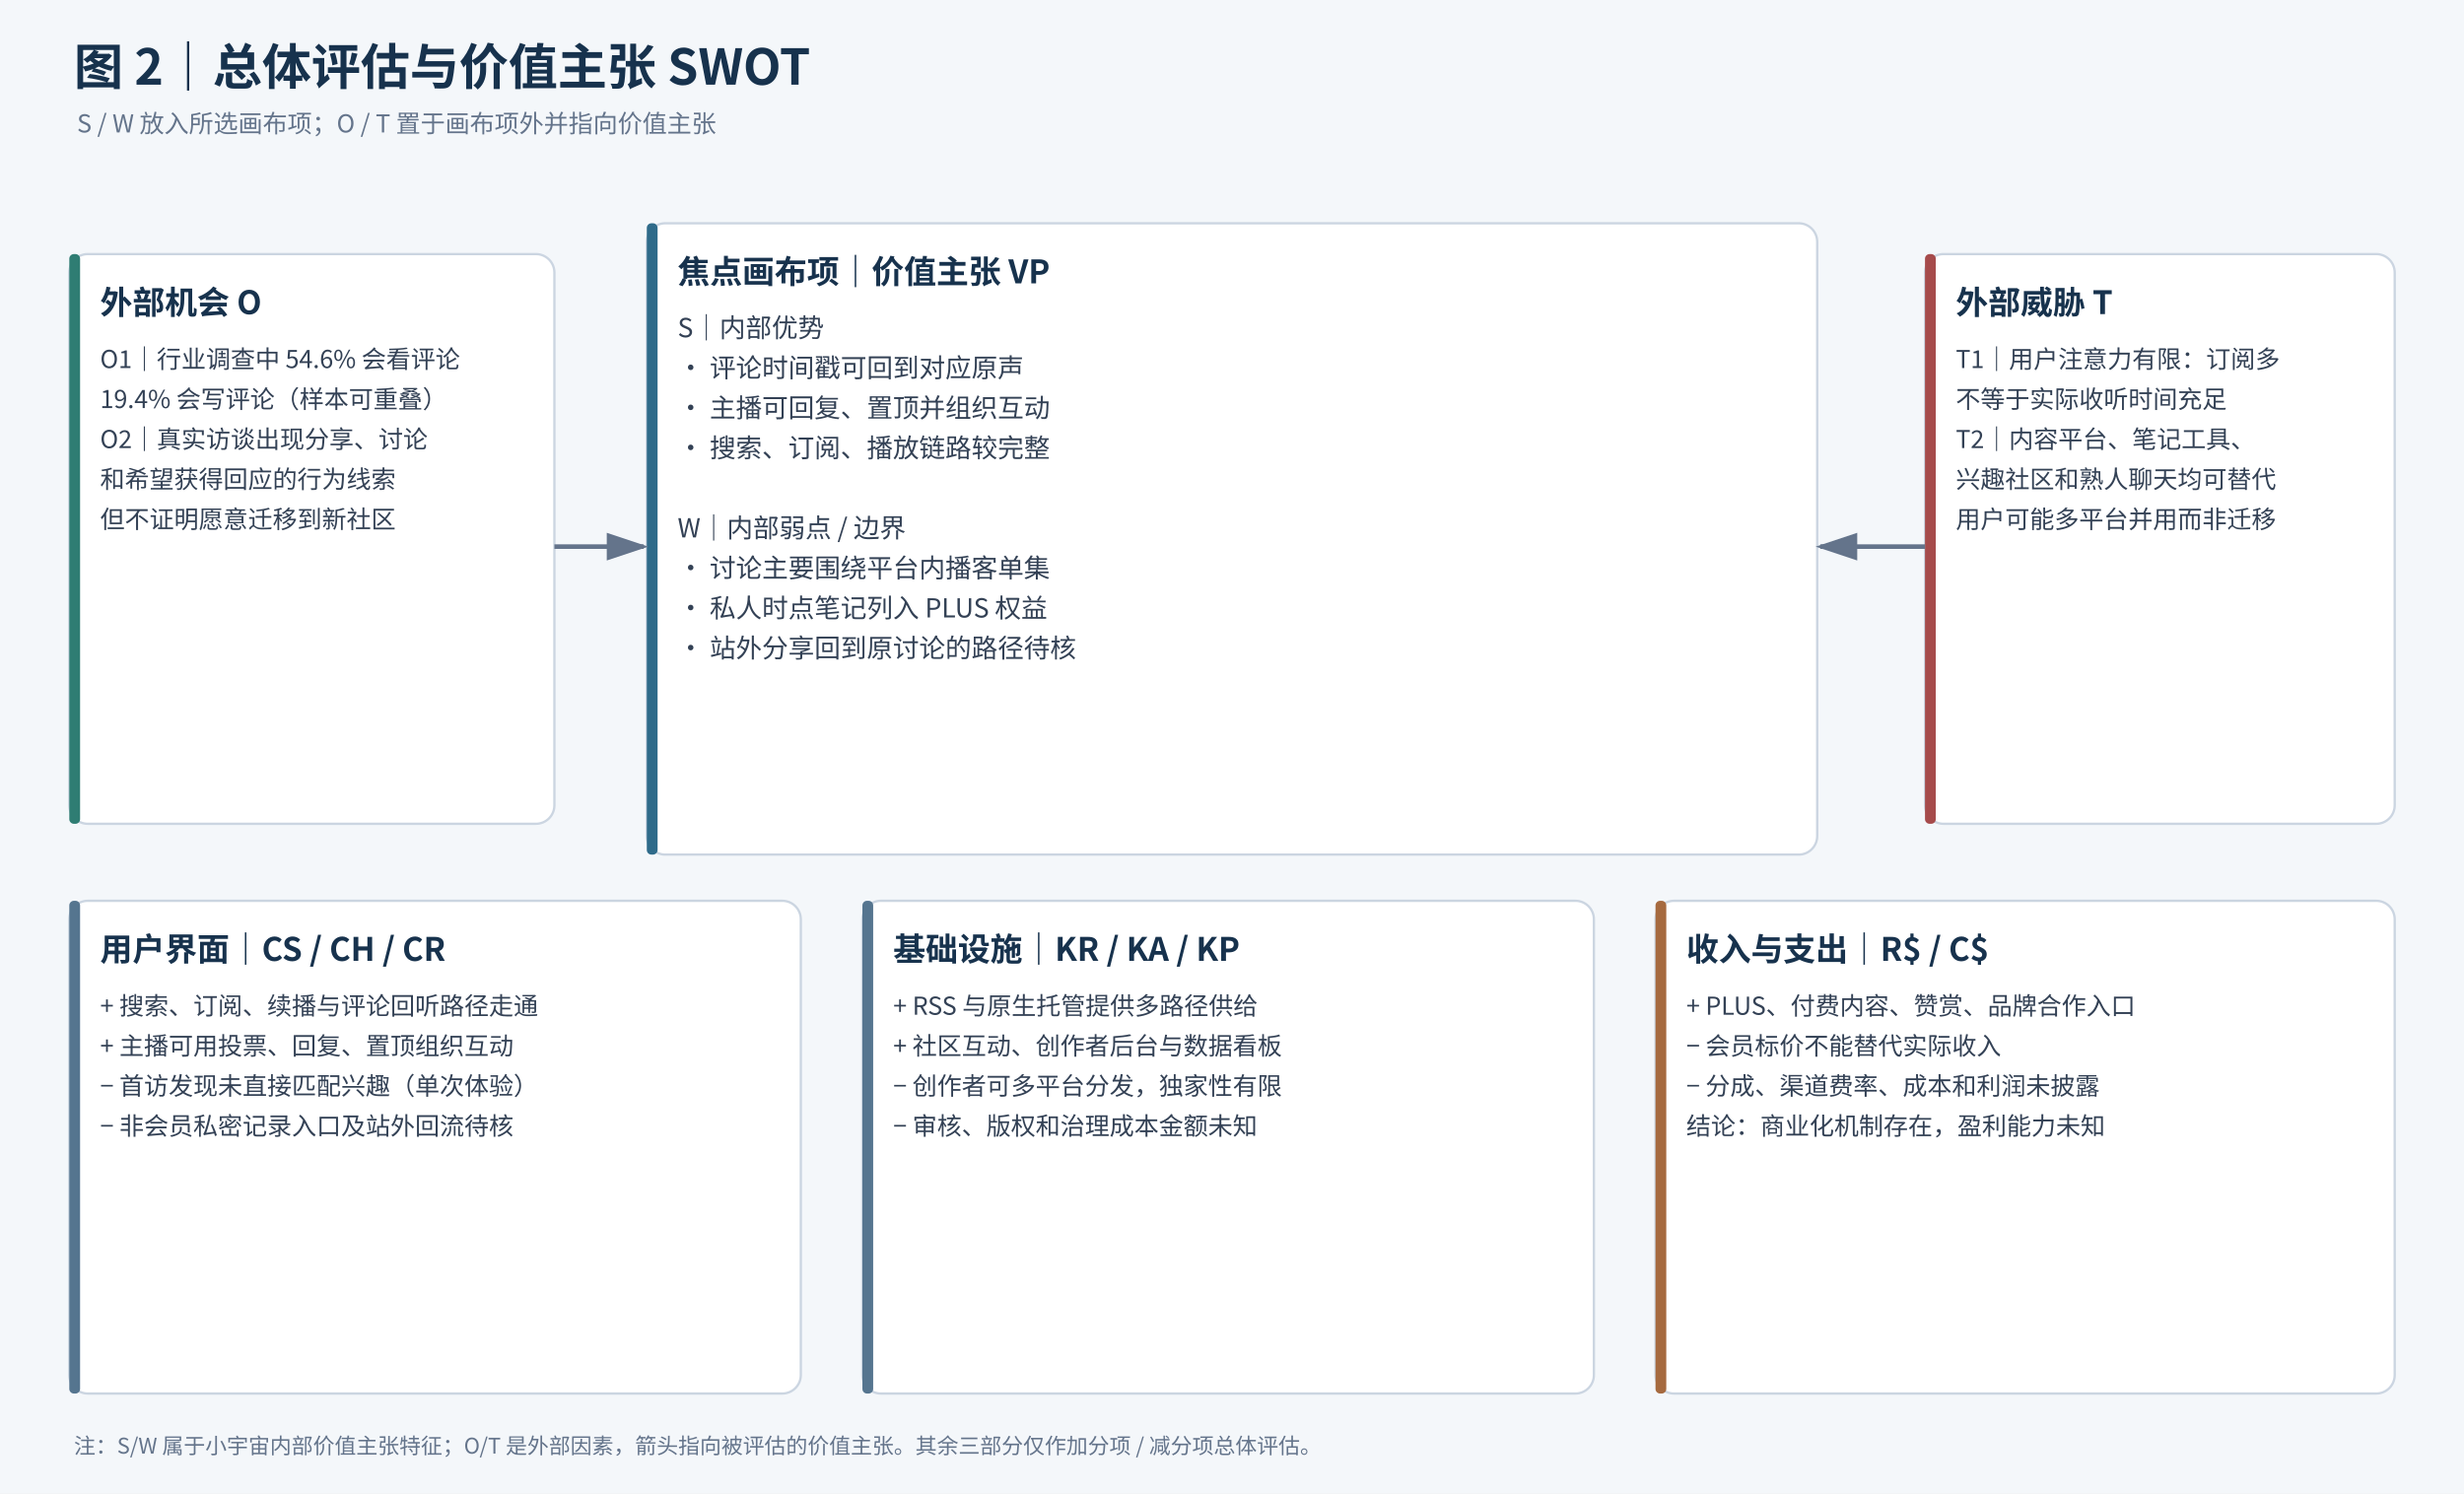
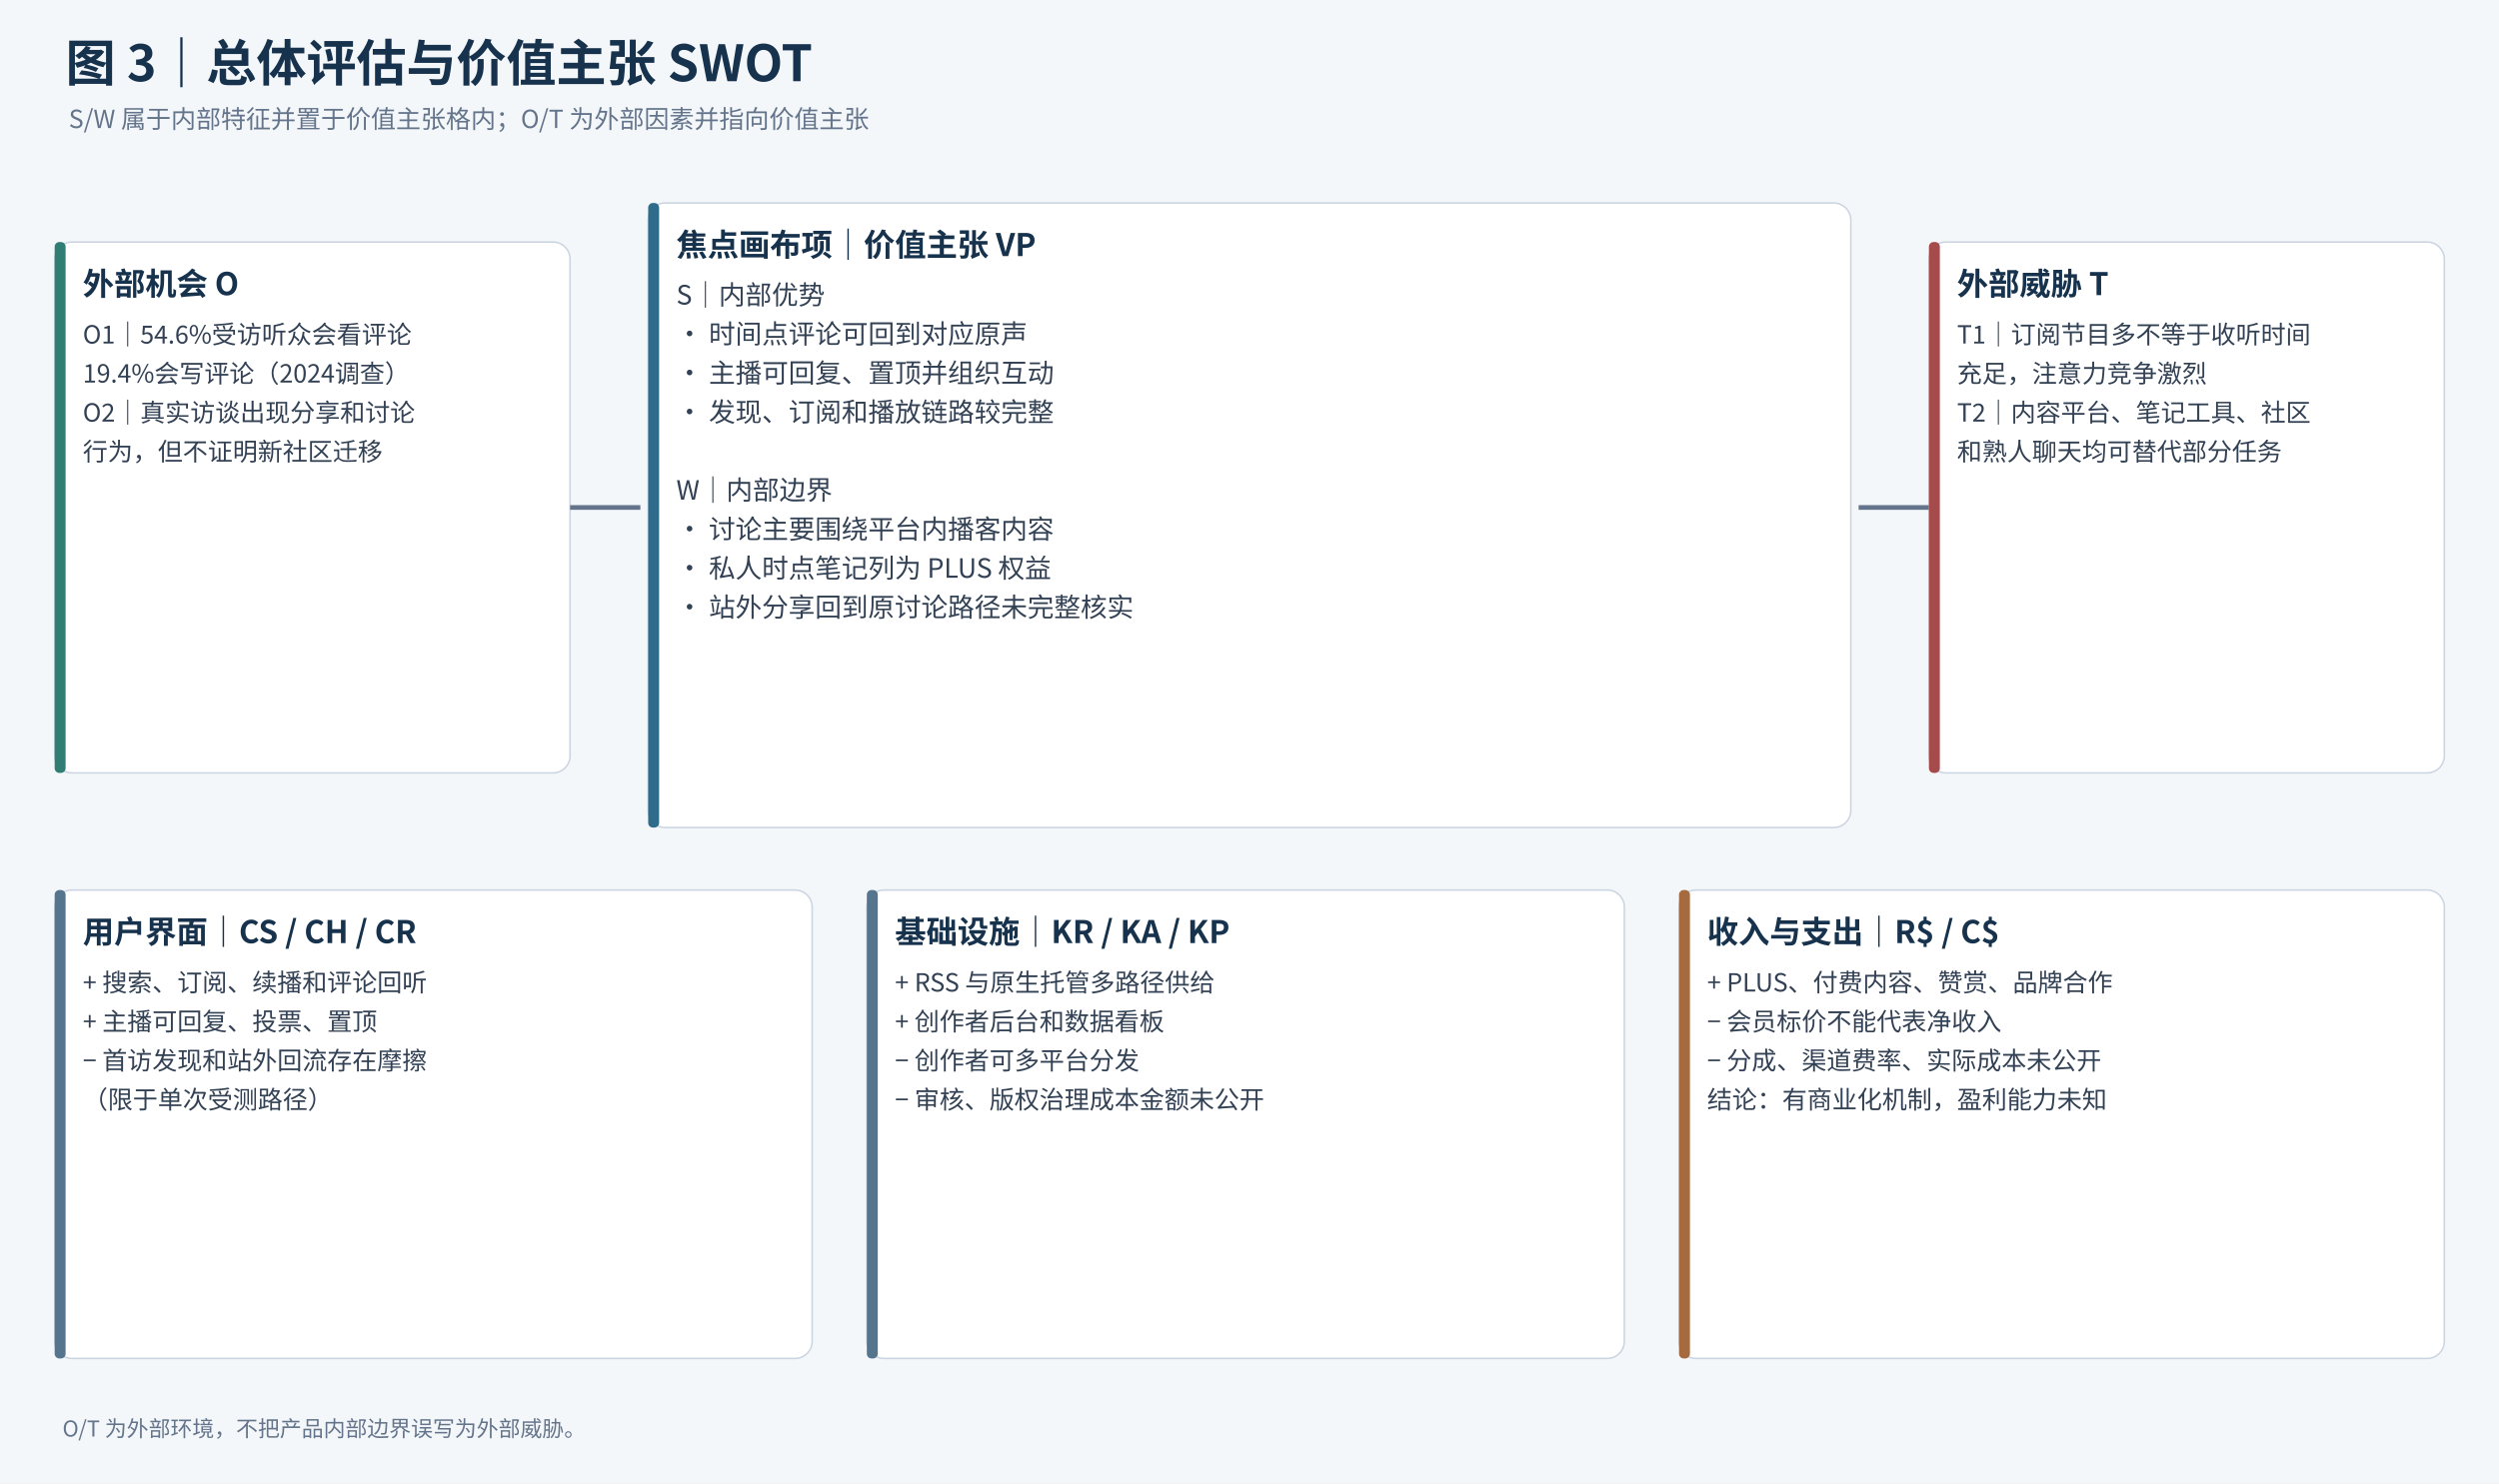
- <svg xmlns="http://www.w3.org/2000/svg" width="1600" height="970" viewBox="0 0 1600 970">
+ <svg xmlns="http://www.w3.org/2000/svg" width="1600" height="950" viewBox="0 0 1600 950">
  <defs>
-     <style>text{font-family:"Noto Sans CJK SC","Microsoft YaHei","PingFang SC",sans-serif;fill:#243447}.h1{font-size:32px;font-weight:700;fill:#17324d}.sub{font-size:16px;fill:#64748b}.celltitle{font-size:21px;font-weight:700;fill:#17324d}.body{font-size:17px;fill:#334155}.small{font-size:14px;fill:#64748b}</style>
+     <style>text{font-family:"Noto Sans CJK SC","Microsoft YaHei","PingFang SC",sans-serif;fill:#26384a}.h1{font-size:32px;font-weight:700;fill:#17324d}.sub{font-size:16px;fill:#64748b}.ct{font-size:20px;font-weight:700;fill:#17324d}.bd{font-size:16px;fill:#334155}.sm{font-size:14px;fill:#64748b}</style>
  </defs>
  <rect width="100%" height="100%" fill="#f4f7fa" />
-   <text x="48" y="55" class="h1">图 2｜总体评估与价值主张 SWOT</text>
-   <text x="50" y="86" class="sub">S / W 放入所选画布项；O / T 置于画布项外并指向价值主张</text>
-   <defs>
-     <marker id="arrow" markerWidth="10" markerHeight="10" refX="8" refY="3" orient="auto">
-       <path d="M0,0 L0,6 L9,3 z" fill="#64748b" />
-     </marker>
-   </defs>
-   <rect x="45" y="165" width="315" height="370" rx="12" fill="#fff" stroke="#cbd5e1" stroke-width="1.5" />
-   <rect x="45" y="165" width="7" height="370" rx="3" fill="#2f7d73" />
-   <text x="65" y="204" class="celltitle">外部机会 O</text>
-   <text x="65" y="239" class="body" style="font-size:16px">O1｜行业调查中 54.6% 会看评论</text>
-   <text x="65" y="265" class="body" style="font-size:16px">19.4% 会写评论（样本可重叠）</text>
-   <text x="65" y="291" class="body" style="font-size:16px">O2｜真实访谈出现分享、讨论</text>
-   <text x="65" y="317" class="body" style="font-size:16px">和希望获得回应的行为线索</text>
-   <text x="65" y="343" class="body" style="font-size:16px">但不证明愿意迁移到新社区</text>
-   <rect x="420" y="145" width="760" height="410" rx="12" fill="#fff" stroke="#cbd5e1" stroke-width="1.5" />
-   <rect x="420" y="145" width="7" height="410" rx="3" fill="#2f6b8a" />
-   <text x="440" y="184" class="celltitle">焦点画布项｜价值主张 VP</text>
-   <text x="440" y="219" class="body" style="font-size:17px">S｜内部优势</text>
-   <text x="440" y="245" class="body" style="font-size:17px">• 评论时间戳可回到对应原声</text>
-   <text x="440" y="271" class="body" style="font-size:17px">• 主播可回复、置顶并组织互动</text>
-   <text x="440" y="297" class="body" style="font-size:17px">• 搜索、订阅、播放链路较完整</text>
-   <text x="440" y="323" class="body" style="font-size:17px" />
-   <text x="440" y="349" class="body" style="font-size:17px">W｜内部弱点 / 边界</text>
-   <text x="440" y="375" class="body" style="font-size:17px">• 讨论主要围绕平台内播客单集</text>
-   <text x="440" y="401" class="body" style="font-size:17px">• 私人时点笔记列入 PLUS 权益</text>
-   <text x="440" y="427" class="body" style="font-size:17px">• 站外分享回到原讨论的路径待核</text>
-   <rect x="1250" y="165" width="305" height="370" rx="12" fill="#fff" stroke="#cbd5e1" stroke-width="1.5" />
-   <rect x="1250" y="165" width="7" height="370" rx="3" fill="#a64b4b" />
-   <text x="1270" y="204" class="celltitle">外部威胁 T</text>
-   <text x="1270" y="239" class="body" style="font-size:16px">T1｜用户注意力有限：订阅多</text>
-   <text x="1270" y="265" class="body" style="font-size:16px">不等于实际收听时间充足</text>
-   <text x="1270" y="291" class="body" style="font-size:16px">T2｜内容平台、笔记工具、</text>
-   <text x="1270" y="317" class="body" style="font-size:16px">兴趣社区和熟人聊天均可替代</text>
-   <text x="1270" y="343" class="body" style="font-size:16px">用户可能多平台并用而非迁移</text>
-   <path d="M360 355 C385 355 395 355 418 355" fill="none" stroke="#64748b" stroke-width="3" marker-end="url(#arrow)" />
-   <path d="M1250 355 C1225 355 1205 355 1182 355" fill="none" stroke="#64748b" stroke-width="3" marker-end="url(#arrow)" />
-   <rect x="45" y="585" width="475" height="320" rx="12" fill="#fff" stroke="#cbd5e1" stroke-width="1.5" />
-   <rect x="45" y="585" width="7" height="320" rx="3" fill="#55758f" />
-   <text x="65" y="624" class="celltitle">用户界面｜CS / CH / CR</text>
-   <text x="65" y="659" class="body" style="font-size:16px">+ 搜索、订阅、续播与评论回听路径走通</text>
-   <text x="65" y="685" class="body" style="font-size:16px">+ 主播可用投票、回复、置顶组织互动</text>
-   <text x="65" y="711" class="body" style="font-size:16px">− 首访发现未直接匹配兴趣（单次体验）</text>
-   <text x="65" y="737" class="body" style="font-size:16px">− 非会员私密记录入口及站外回流待核</text>
-   <rect x="560" y="585" width="475" height="320" rx="12" fill="#fff" stroke="#cbd5e1" stroke-width="1.5" />
-   <rect x="560" y="585" width="7" height="320" rx="3" fill="#55758f" />
-   <text x="580" y="624" class="celltitle">基础设施｜KR / KA / KP</text>
-   <text x="580" y="659" class="body" style="font-size:16px">+ RSS 与原生托管提供多路径供给</text>
-   <text x="580" y="685" class="body" style="font-size:16px">+ 社区互动、创作者后台与数据看板</text>
-   <text x="580" y="711" class="body" style="font-size:16px">− 创作者可多平台分发，独家性有限</text>
-   <text x="580" y="737" class="body" style="font-size:16px">− 审核、版权和治理成本金额未知</text>
-   <rect x="1075" y="585" width="480" height="320" rx="12" fill="#fff" stroke="#cbd5e1" stroke-width="1.5" />
-   <rect x="1075" y="585" width="7" height="320" rx="3" fill="#a66a3f" />
-   <text x="1095" y="624" class="celltitle">收入与支出｜R$ / C$</text>
-   <text x="1095" y="659" class="body" style="font-size:16px">+ PLUS、付费内容、赞赏、品牌合作入口</text>
-   <text x="1095" y="685" class="body" style="font-size:16px">− 会员标价不能替代实际收入</text>
-   <text x="1095" y="711" class="body" style="font-size:16px">− 分成、渠道费率、成本和利润未披露</text>
-   <text x="1095" y="737" class="body" style="font-size:16px">结论：商业化机制存在，盈利能力未知</text>
-   <text x="48" y="944" class="small">注：S/W 属于小宇宙内部价值主张特征；O/T 是外部因素，箭头指向被评估的价值主张。其余三部分仅作加分项 / 减分项总体评估。</text>
+   <text x="42" y="52" class="h1">图 3｜总体评估与价值主张 SWOT</text>
+   <text x="44" y="82" class="sub">S/W 属于内部特征并置于价值主张格内；O/T 为外部因素并指向价值主张</text>
+   <rect x="35" y="155" width="330" height="340" rx="11" fill="#fff" stroke="#cbd5e1" />
+   <rect x="35" y="155" width="7" height="340" rx="3" fill="#2f7d73" />
+   <text x="53" y="189" class="ct">外部机会 O</text>
+   <text x="53" y="220" class="bd" style="font-size:16px">O1｜54.6%受访听众会看评论</text>
+   <text x="53" y="245" class="bd" style="font-size:16px">19.4%会写评论（2024调查）</text>
+   <text x="53" y="270" class="bd" style="font-size:16px">O2｜真实访谈出现分享和讨论</text>
+   <text x="53" y="295" class="bd" style="font-size:16px">行为，但不证明新社区迁移</text>
+   <rect x="415" y="130" width="770" height="400" rx="11" fill="#fff" stroke="#cbd5e1" />
+   <rect x="415" y="130" width="7" height="400" rx="3" fill="#2f6b8a" />
+   <text x="433" y="164" class="ct">焦点画布项｜价值主张 VP</text>
+   <text x="433" y="195" class="bd" style="font-size:17px">S｜内部优势</text>
+   <text x="433" y="220" class="bd" style="font-size:17px">• 时间点评论可回到对应原声</text>
+   <text x="433" y="245" class="bd" style="font-size:17px">• 主播可回复、置顶并组织互动</text>
+   <text x="433" y="270" class="bd" style="font-size:17px">• 发现、订阅和播放链路较完整</text>
+   <text x="433" y="295" class="bd" style="font-size:17px" />
+   <text x="433" y="320" class="bd" style="font-size:17px">W｜内部边界</text>
+   <text x="433" y="345" class="bd" style="font-size:17px">• 讨论主要围绕平台内播客内容</text>
+   <text x="433" y="370" class="bd" style="font-size:17px">• 私人时点笔记列为 PLUS 权益</text>
+   <text x="433" y="395" class="bd" style="font-size:17px">• 站外分享回到原讨论路径未完整核实</text>
+   <rect x="1235" y="155" width="330" height="340" rx="11" fill="#fff" stroke="#cbd5e1" />
+   <rect x="1235" y="155" width="7" height="340" rx="3" fill="#a64b4b" />
+   <text x="1253" y="189" class="ct">外部威胁 T</text>
+   <text x="1253" y="220" class="bd" style="font-size:16px">T1｜订阅节目多不等于收听时间</text>
+   <text x="1253" y="245" class="bd" style="font-size:16px">充足，注意力竞争激烈</text>
+   <text x="1253" y="270" class="bd" style="font-size:16px">T2｜内容平台、笔记工具、社区</text>
+   <text x="1253" y="295" class="bd" style="font-size:16px">和熟人聊天均可替代部分任务</text>
+   <path d="M365 325 L410 325 M1235 325 L1190 325" stroke="#64748b" stroke-width="3" fill="none" />
+   <rect x="35" y="570" width="485" height="300" rx="11" fill="#fff" stroke="#cbd5e1" />
+   <rect x="35" y="570" width="7" height="300" rx="3" fill="#55758f" />
+   <text x="53" y="604" class="ct">用户界面｜CS / CH / CR</text>
+   <text x="53" y="635" class="bd" style="font-size:16px">+ 搜索、订阅、续播和评论回听</text>
+   <text x="53" y="660" class="bd" style="font-size:16px"> + 主播可回复、投票、置顶</text>
+   <text x="53" y="685" class="bd" style="font-size:16px">− 首访发现和站外回流存在摩擦</text>
+   <text x="53" y="710" class="bd" style="font-size:16px">（限于单次受测路径）</text>
+   <rect x="555" y="570" width="485" height="300" rx="11" fill="#fff" stroke="#cbd5e1" />
+   <rect x="555" y="570" width="7" height="300" rx="3" fill="#55758f" />
+   <text x="573" y="604" class="ct">基础设施｜KR / KA / KP</text>
+   <text x="573" y="635" class="bd" style="font-size:16px">+ RSS 与原生托管多路径供给</text>
+   <text x="573" y="660" class="bd" style="font-size:16px">+ 创作者后台和数据看板</text>
+   <text x="573" y="685" class="bd" style="font-size:16px">− 创作者可多平台分发</text>
+   <text x="573" y="710" class="bd" style="font-size:16px">− 审核、版权治理成本金额未公开</text>
+   <rect x="1075" y="570" width="490" height="300" rx="11" fill="#fff" stroke="#cbd5e1" />
+   <rect x="1075" y="570" width="7" height="300" rx="3" fill="#a66a3f" />
+   <text x="1093" y="604" class="ct">收入与支出｜R$ / C$</text>
+   <text x="1093" y="635" class="bd" style="font-size:16px">+ PLUS、付费内容、赞赏、品牌合作</text>
+   <text x="1093" y="660" class="bd" style="font-size:16px">− 会员标价不能代表净收入</text>
+   <text x="1093" y="685" class="bd" style="font-size:16px">− 分成、渠道费率、实际成本未公开</text>
+   <text x="1093" y="710" class="bd" style="font-size:16px">结论：有商业化机制，盈利能力未知</text>
+   <text x="40" y="920" class="sm">O/T 为外部环境，不把产品内部边界误写为外部威胁。</text>
</svg>
